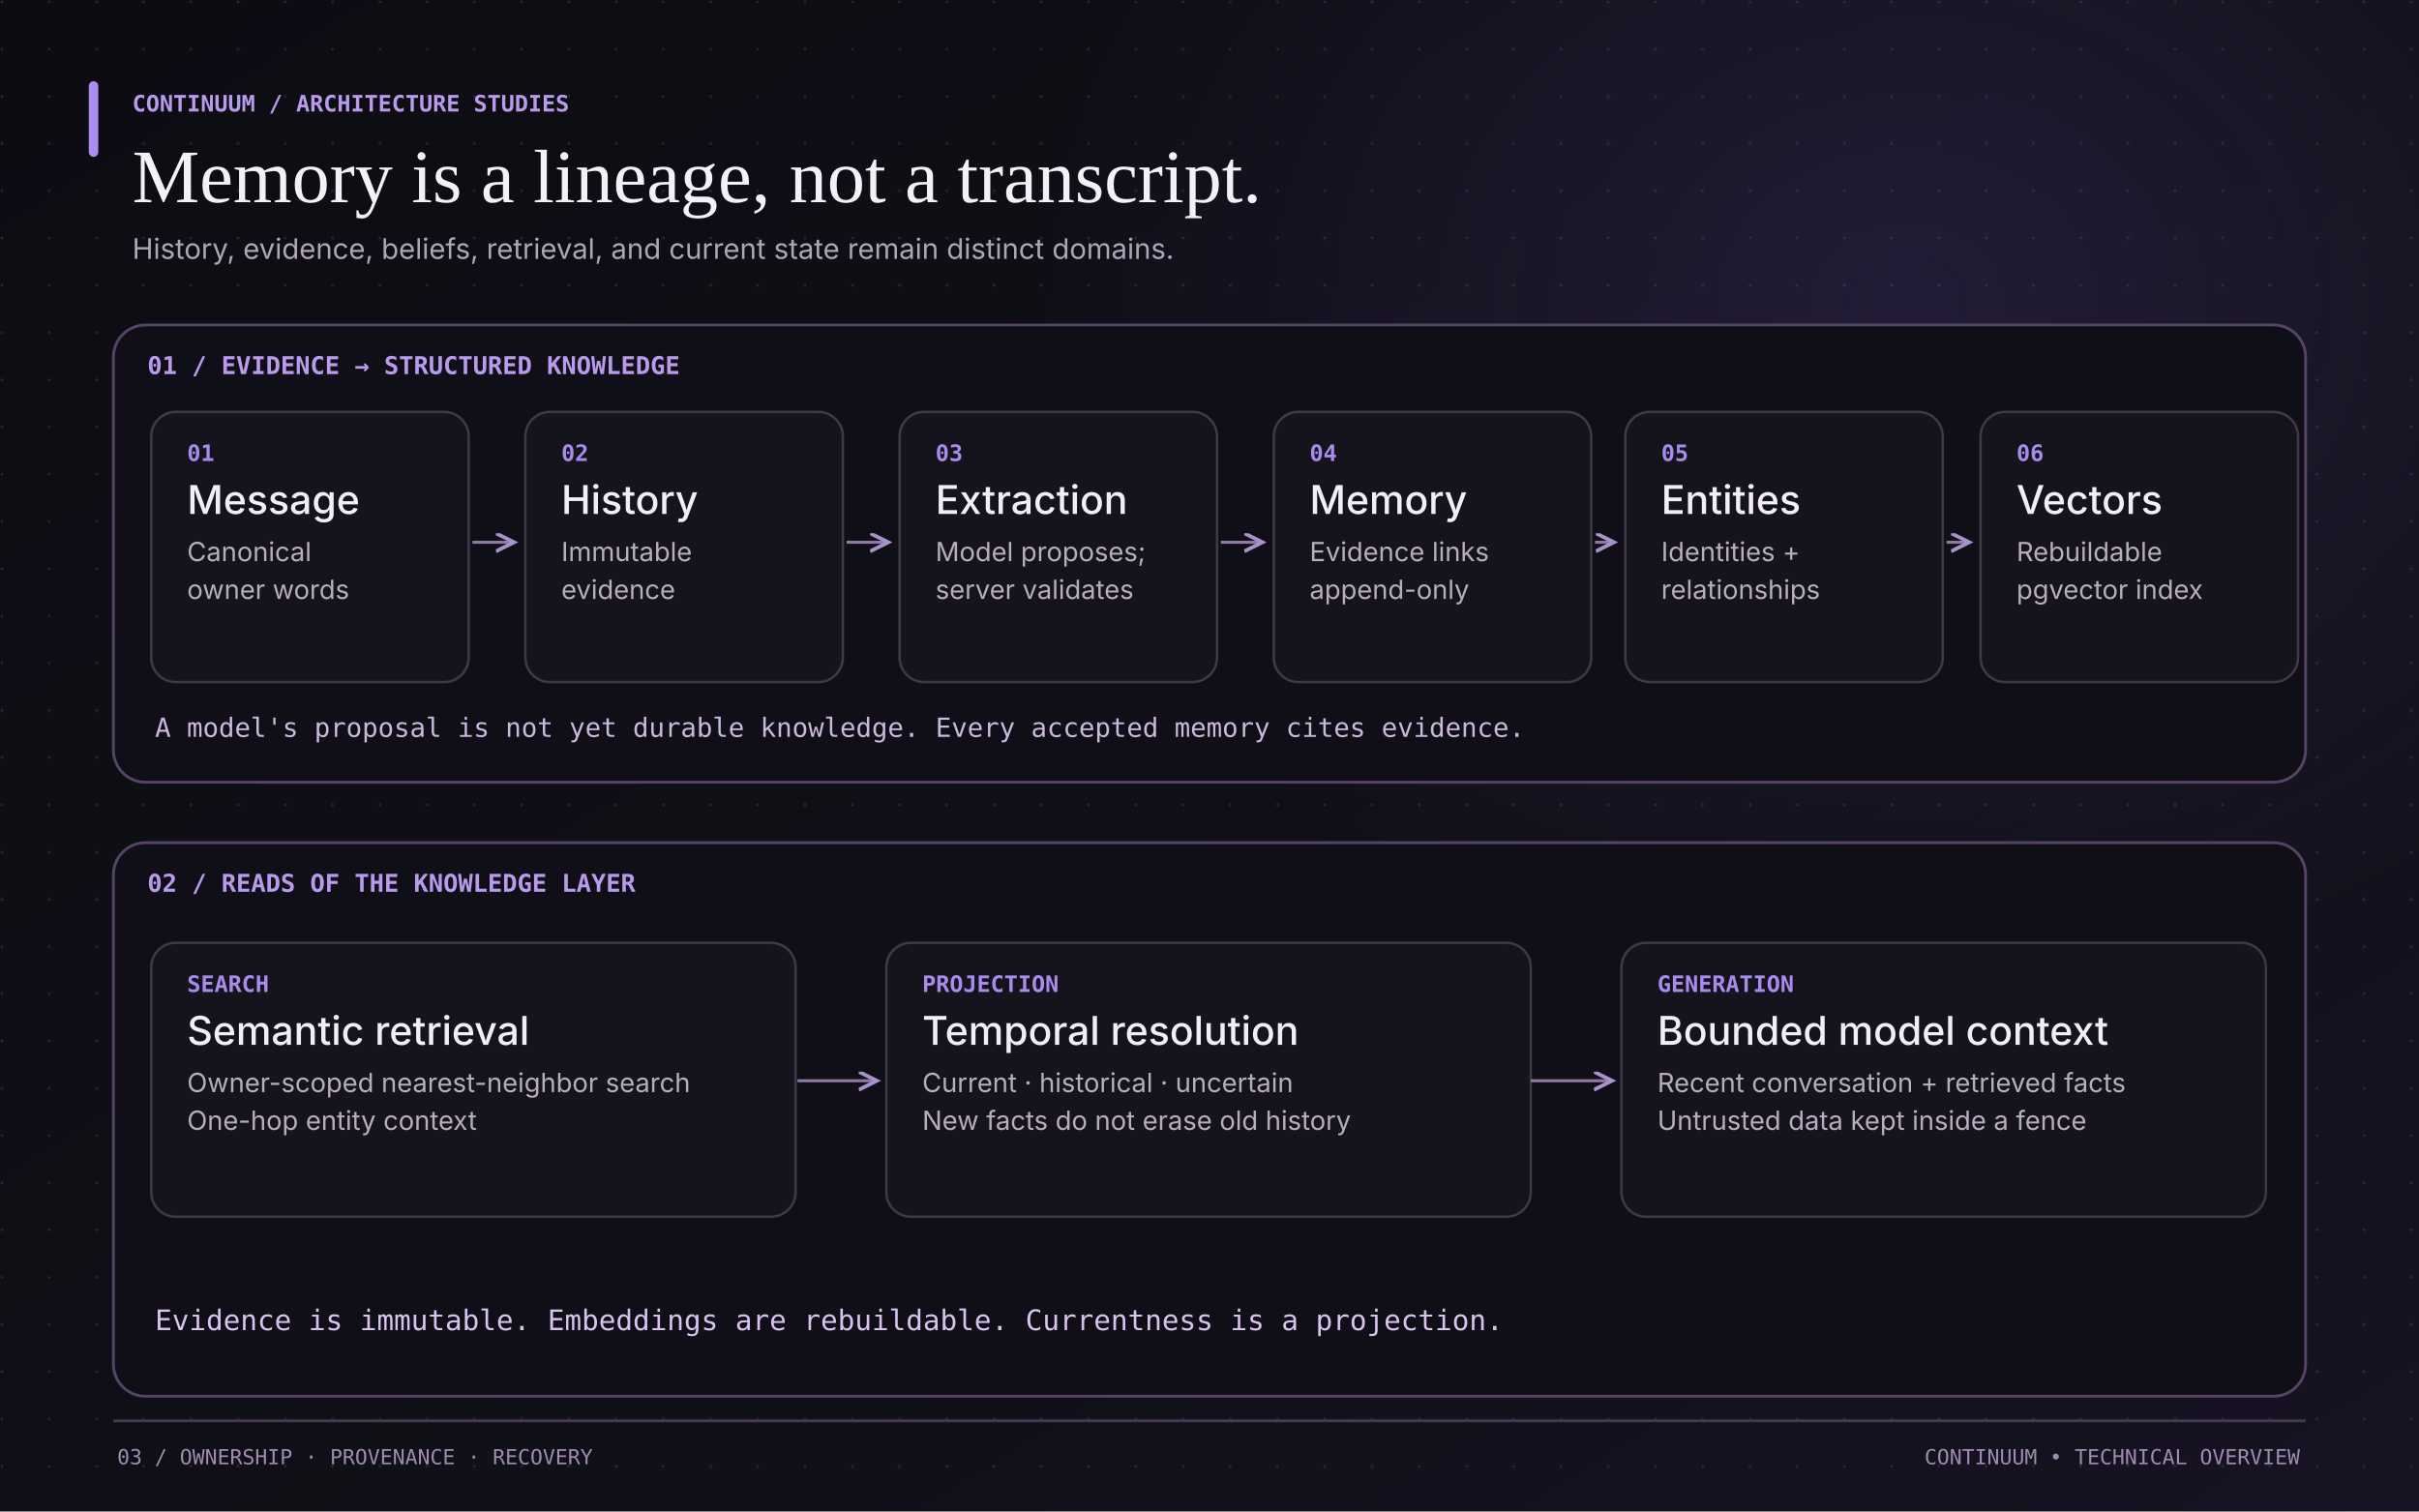
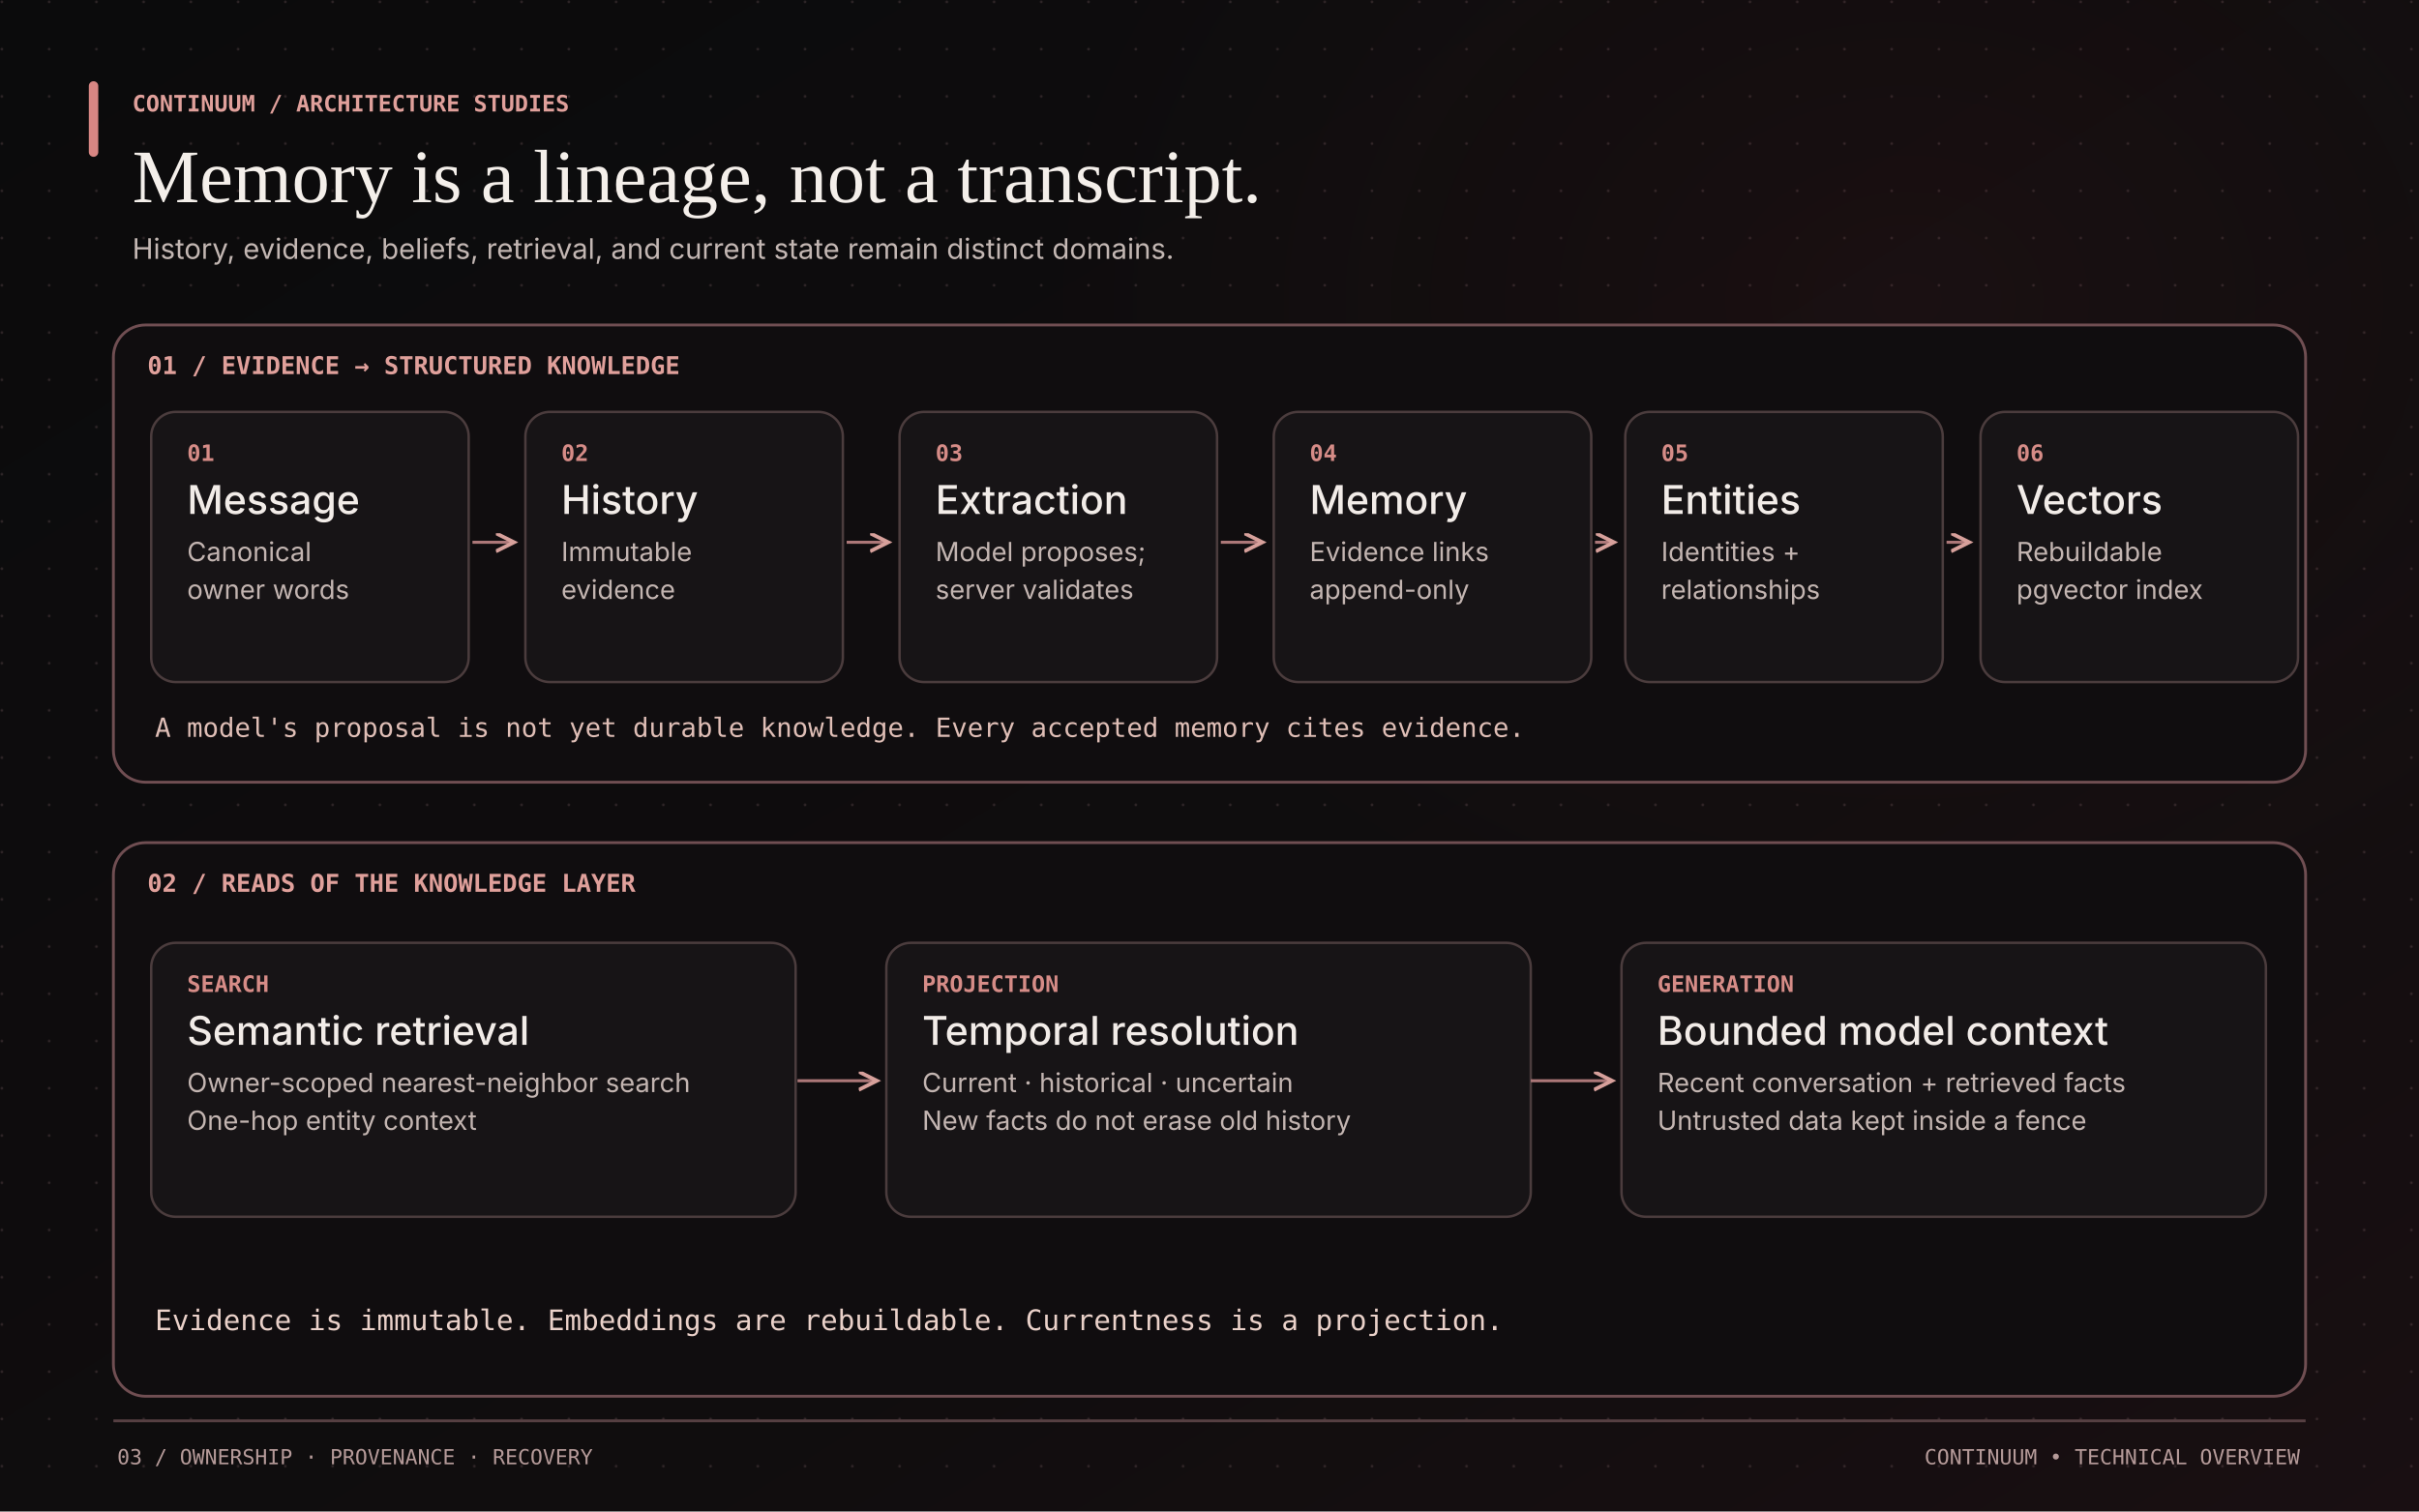
<svg xmlns="http://www.w3.org/2000/svg" width="1280" height="800" viewBox="0 0 1280 800" role="img" aria-label="Memory is a lineage, not a transcript.">
  <defs>
    <linearGradient id="bg" x1="0" y1="0" x2="1" y2="1">
-       <stop offset="0" stop-color="#0D0C13" />
-       <stop offset="0.63" stop-color="#101018" />
-       <stop offset="1" stop-color="#171323" />
+       <stop offset="0" stop-color="#0B0B0C" />
+       <stop offset="0.63" stop-color="#100D0E" />
+       <stop offset="1" stop-color="#190F12" />
    </linearGradient>
    <radialGradient id="glow">
-       <stop offset="0" stop-color="#7958C4" stop-opacity=".18" />
-       <stop offset="1" stop-color="#7958C4" stop-opacity="0" />
+       <stop offset="0" stop-color="#852E38" stop-opacity=".09" />
+       <stop offset="1" stop-color="#852E38" stop-opacity="0" />
    </radialGradient>
    <pattern id="dots" width="25" height="25" patternUnits="userSpaceOnUse">
-       <circle cx="1" cy="1" r=".75" fill="#6E607C" opacity=".27" />
+       <circle cx="1" cy="1" r=".75" fill="#806569" opacity=".27" />
    </pattern>
    <marker id="arr" markerWidth="8" markerHeight="8" refX="6" refY="3" orient="auto">
-       <path d="M0 0 L6 3 L0 6" fill="none" stroke="#AA91CB" stroke-width="1.25" />
+       <path d="M0 0 L6 3 L0 6" fill="none" stroke="#D7A09B" stroke-width="1.25" />
    </marker>
  </defs>
  <rect width="1280" height="800" fill="url(#bg)" />
  <rect width="1280" height="800" fill="url(#dots)" />
  <ellipse cx="1010" cy="160" rx="470" ry="370" fill="url(#glow)" />
-   <rect x="47" y="43" width="5" height="40" rx="2.5" fill="#AD8DF0" />
-   <text x="70" y="59" text-anchor="start" font-size="12" font-weight="650" font-family="'SFMono-Regular',Consolas,monospace" fill="#B99AEC">CONTINUUM / ARCHITECTURE STUDIES</text>
-   <text x="70" y="107" text-anchor="start" font-size="40" font-weight="500" font-family="Georgia,'Times New Roman',serif" fill="#F4F0F8">Memory is a lineage, not a transcript.</text>
-   <text x="70" y="137" text-anchor="start" font-size="15" font-weight="400" font-family="-apple-system,BlinkMacSystemFont,'Segoe UI',sans-serif" fill="#AEA5B8">History, evidence, beliefs, retrieval, and current state remain distinct domains.</text>
-   <rect x="60" y="172" width="1160" height="242" rx="17" fill="#100F17" stroke="#564465" stroke-width="1.5" />
-   <text x="78" y="198" text-anchor="start" font-size="13" font-weight="650" font-family="'SFMono-Regular',Consolas,monospace" fill="#B99AEC">01 / EVIDENCE → STRUCTURED KNOWLEDGE</text>
-   <rect x="80" y="218" width="168" height="143" rx="13" fill="#15141D" stroke="#403849" stroke-width="1.3" />
-   <text x="99" y="244" text-anchor="start" font-size="12" font-weight="600" font-family="'SFMono-Regular',Consolas,monospace" fill="#A98BED">01</text>
-   <text x="99" y="272" text-anchor="start" font-size="21" font-weight="550" font-family="-apple-system,BlinkMacSystemFont,'Segoe UI',sans-serif" fill="#F2EDF6">Message</text>
-   <text x="99" y="297" text-anchor="start" font-size="14" font-weight="400" font-family="-apple-system,BlinkMacSystemFont,'Segoe UI',sans-serif" fill="#B8ADBF">Canonical</text>
-   <text x="99" y="317" text-anchor="start" font-size="14" font-weight="400" font-family="-apple-system,BlinkMacSystemFont,'Segoe UI',sans-serif" fill="#B8ADBF">owner words</text>
-   <path d="M250 287 L272 287" fill="none" stroke="#8F7AA6" stroke-width="1.6" marker-end="url(#arr)" />
-   <rect x="278" y="218" width="168" height="143" rx="13" fill="#15141D" stroke="#403849" stroke-width="1.3" />
-   <text x="297" y="244" text-anchor="start" font-size="12" font-weight="600" font-family="'SFMono-Regular',Consolas,monospace" fill="#A98BED">02</text>
-   <text x="297" y="272" text-anchor="start" font-size="21" font-weight="550" font-family="-apple-system,BlinkMacSystemFont,'Segoe UI',sans-serif" fill="#F2EDF6">History</text>
-   <text x="297" y="297" text-anchor="start" font-size="14" font-weight="400" font-family="-apple-system,BlinkMacSystemFont,'Segoe UI',sans-serif" fill="#B8ADBF">Immutable</text>
-   <text x="297" y="317" text-anchor="start" font-size="14" font-weight="400" font-family="-apple-system,BlinkMacSystemFont,'Segoe UI',sans-serif" fill="#B8ADBF">evidence</text>
-   <path d="M448 287 L470 287" fill="none" stroke="#8F7AA6" stroke-width="1.6" marker-end="url(#arr)" />
-   <rect x="476" y="218" width="168" height="143" rx="13" fill="#15141D" stroke="#403849" stroke-width="1.3" />
-   <text x="495" y="244" text-anchor="start" font-size="12" font-weight="600" font-family="'SFMono-Regular',Consolas,monospace" fill="#A98BED">03</text>
-   <text x="495" y="272" text-anchor="start" font-size="21" font-weight="550" font-family="-apple-system,BlinkMacSystemFont,'Segoe UI',sans-serif" fill="#F2EDF6">Extraction</text>
-   <text x="495" y="297" text-anchor="start" font-size="14" font-weight="400" font-family="-apple-system,BlinkMacSystemFont,'Segoe UI',sans-serif" fill="#B8ADBF">Model proposes;</text>
-   <text x="495" y="317" text-anchor="start" font-size="14" font-weight="400" font-family="-apple-system,BlinkMacSystemFont,'Segoe UI',sans-serif" fill="#B8ADBF">server validates</text>
-   <path d="M646 287 L668 287" fill="none" stroke="#8F7AA6" stroke-width="1.6" marker-end="url(#arr)" />
-   <rect x="674" y="218" width="168" height="143" rx="13" fill="#15141D" stroke="#403849" stroke-width="1.3" />
-   <text x="693" y="244" text-anchor="start" font-size="12" font-weight="600" font-family="'SFMono-Regular',Consolas,monospace" fill="#A98BED">04</text>
-   <text x="693" y="272" text-anchor="start" font-size="21" font-weight="550" font-family="-apple-system,BlinkMacSystemFont,'Segoe UI',sans-serif" fill="#F2EDF6">Memory</text>
-   <text x="693" y="297" text-anchor="start" font-size="14" font-weight="400" font-family="-apple-system,BlinkMacSystemFont,'Segoe UI',sans-serif" fill="#B8ADBF">Evidence links</text>
-   <text x="693" y="317" text-anchor="start" font-size="14" font-weight="400" font-family="-apple-system,BlinkMacSystemFont,'Segoe UI',sans-serif" fill="#B8ADBF">append-only</text>
-   <path d="M844 287 L854 287" fill="none" stroke="#8F7AA6" stroke-width="1.6" marker-end="url(#arr)" />
-   <rect x="860" y="218" width="168" height="143" rx="13" fill="#15141D" stroke="#403849" stroke-width="1.3" />
-   <text x="879" y="244" text-anchor="start" font-size="12" font-weight="600" font-family="'SFMono-Regular',Consolas,monospace" fill="#A98BED">05</text>
-   <text x="879" y="272" text-anchor="start" font-size="21" font-weight="550" font-family="-apple-system,BlinkMacSystemFont,'Segoe UI',sans-serif" fill="#F2EDF6">Entities</text>
-   <text x="879" y="297" text-anchor="start" font-size="14" font-weight="400" font-family="-apple-system,BlinkMacSystemFont,'Segoe UI',sans-serif" fill="#B8ADBF">Identities +</text>
-   <text x="879" y="317" text-anchor="start" font-size="14" font-weight="400" font-family="-apple-system,BlinkMacSystemFont,'Segoe UI',sans-serif" fill="#B8ADBF">relationships</text>
-   <path d="M1030 287 L1042 287" fill="none" stroke="#8F7AA6" stroke-width="1.6" marker-end="url(#arr)" />
-   <rect x="1048" y="218" width="168" height="143" rx="13" fill="#15141D" stroke="#403849" stroke-width="1.3" />
-   <text x="1067" y="244" text-anchor="start" font-size="12" font-weight="600" font-family="'SFMono-Regular',Consolas,monospace" fill="#A98BED">06</text>
-   <text x="1067" y="272" text-anchor="start" font-size="21" font-weight="550" font-family="-apple-system,BlinkMacSystemFont,'Segoe UI',sans-serif" fill="#F2EDF6">Vectors</text>
-   <text x="1067" y="297" text-anchor="start" font-size="14" font-weight="400" font-family="-apple-system,BlinkMacSystemFont,'Segoe UI',sans-serif" fill="#B8ADBF">Rebuildable</text>
-   <text x="1067" y="317" text-anchor="start" font-size="14" font-weight="400" font-family="-apple-system,BlinkMacSystemFont,'Segoe UI',sans-serif" fill="#B8ADBF">pgvector index</text>
-   <text x="82" y="390" text-anchor="start" font-size="14" font-weight="500" font-family="'SFMono-Regular',Consolas,monospace" fill="#CAB8DD">A model's proposal is not yet durable knowledge. Every accepted memory cites evidence.</text>
-   <rect x="60" y="446" width="1160" height="293" rx="17" fill="#100F17" stroke="#564465" stroke-width="1.5" />
-   <text x="78" y="472" text-anchor="start" font-size="13" font-weight="650" font-family="'SFMono-Regular',Consolas,monospace" fill="#B99AEC">02 / READS OF THE KNOWLEDGE LAYER</text>
-   <rect x="80" y="499" width="341" height="145" rx="13" fill="#15141D" stroke="#403849" stroke-width="1.3" />
-   <text x="99" y="525" text-anchor="start" font-size="12" font-weight="600" font-family="'SFMono-Regular',Consolas,monospace" fill="#A98BED">SEARCH</text>
-   <text x="99" y="553" text-anchor="start" font-size="21" font-weight="550" font-family="-apple-system,BlinkMacSystemFont,'Segoe UI',sans-serif" fill="#F2EDF6">Semantic retrieval</text>
-   <text x="99" y="578" text-anchor="start" font-size="14" font-weight="400" font-family="-apple-system,BlinkMacSystemFont,'Segoe UI',sans-serif" fill="#B8ADBF">Owner-scoped nearest-neighbor search</text>
-   <text x="99" y="598" text-anchor="start" font-size="14" font-weight="400" font-family="-apple-system,BlinkMacSystemFont,'Segoe UI',sans-serif" fill="#B8ADBF">One-hop entity context</text>
-   <rect x="469" y="499" width="341" height="145" rx="13" fill="#15141D" stroke="#403849" stroke-width="1.3" />
-   <text x="488" y="525" text-anchor="start" font-size="12" font-weight="600" font-family="'SFMono-Regular',Consolas,monospace" fill="#A98BED">PROJECTION</text>
-   <text x="488" y="553" text-anchor="start" font-size="21" font-weight="550" font-family="-apple-system,BlinkMacSystemFont,'Segoe UI',sans-serif" fill="#F2EDF6">Temporal resolution</text>
-   <text x="488" y="578" text-anchor="start" font-size="14" font-weight="400" font-family="-apple-system,BlinkMacSystemFont,'Segoe UI',sans-serif" fill="#B8ADBF">Current · historical · uncertain</text>
-   <text x="488" y="598" text-anchor="start" font-size="14" font-weight="400" font-family="-apple-system,BlinkMacSystemFont,'Segoe UI',sans-serif" fill="#B8ADBF">New facts do not erase old history</text>
-   <rect x="858" y="499" width="341" height="145" rx="13" fill="#15141D" stroke="#403849" stroke-width="1.3" />
-   <text x="877" y="525" text-anchor="start" font-size="12" font-weight="600" font-family="'SFMono-Regular',Consolas,monospace" fill="#A98BED">GENERATION</text>
-   <text x="877" y="553" text-anchor="start" font-size="21" font-weight="550" font-family="-apple-system,BlinkMacSystemFont,'Segoe UI',sans-serif" fill="#F2EDF6">Bounded model context</text>
-   <text x="877" y="578" text-anchor="start" font-size="14" font-weight="400" font-family="-apple-system,BlinkMacSystemFont,'Segoe UI',sans-serif" fill="#B8ADBF">Recent conversation + retrieved facts</text>
-   <text x="877" y="598" text-anchor="start" font-size="14" font-weight="400" font-family="-apple-system,BlinkMacSystemFont,'Segoe UI',sans-serif" fill="#B8ADBF">Untrusted data kept inside a fence</text>
-   <path d="M422 572 L464 572" fill="none" stroke="#8F7AA6" stroke-width="1.6" marker-end="url(#arr)" />
-   <path d="M810 572 L853 572" fill="none" stroke="#8F7AA6" stroke-width="1.6" marker-end="url(#arr)" />
-   <text x="82" y="704" text-anchor="start" font-size="15" font-weight="450" font-family="'SFMono-Regular',Consolas,monospace" fill="#D8C3EF">Evidence is immutable. Embeddings are rebuildable. Currentness is a projection.</text>
-   <line x1="60" y1="752" x2="1220" y2="752" stroke="#443950" stroke-width="1.5" />
-   <text x="62" y="775" text-anchor="start" font-size="11" font-weight="500" font-family="'SFMono-Regular',Consolas,monospace" fill="#9E8BAF">03  /  OWNERSHIP · PROVENANCE · RECOVERY</text>
-   <text x="1217" y="775" text-anchor="end" font-size="11" font-weight="500" font-family="'SFMono-Regular',Consolas,monospace" fill="#9E8BAF">CONTINUUM   •   TECHNICAL OVERVIEW</text>
+   <rect x="47" y="43" width="5" height="40" rx="2.5" fill="#D88683" />
+   <text x="70" y="59" text-anchor="start" font-size="12" font-weight="650" font-family="'SFMono-Regular',Consolas,monospace" fill="#E0A09B">CONTINUUM / ARCHITECTURE STUDIES</text>
+   <text x="70" y="107" text-anchor="start" font-size="40" font-weight="500" font-family="Georgia,'Times New Roman',serif" fill="#F4EFEA">Memory is a lineage, not a transcript.</text>
+   <text x="70" y="137" text-anchor="start" font-size="15" font-weight="400" font-family="-apple-system,BlinkMacSystemFont,'Segoe UI',sans-serif" fill="#C3B7B3">History, evidence, beliefs, retrieval, and current state remain distinct domains.</text>
+   <rect x="60" y="172" width="1160" height="242" rx="17" fill="#100D0F" stroke="#704E52" stroke-width="1.5" />
+   <text x="78" y="198" text-anchor="start" font-size="13" font-weight="650" font-family="'SFMono-Regular',Consolas,monospace" fill="#E0A09B">01 / EVIDENCE → STRUCTURED KNOWLEDGE</text>
+   <rect x="80" y="218" width="168" height="143" rx="13" fill="#171416" stroke="#4B3C3D" stroke-width="1.3" />
+   <text x="99" y="244" text-anchor="start" font-size="12" font-weight="600" font-family="'SFMono-Regular',Consolas,monospace" fill="#D68C87">01</text>
+   <text x="99" y="272" text-anchor="start" font-size="21" font-weight="550" font-family="-apple-system,BlinkMacSystemFont,'Segoe UI',sans-serif" fill="#F2ECE8">Message</text>
+   <text x="99" y="297" text-anchor="start" font-size="14" font-weight="400" font-family="-apple-system,BlinkMacSystemFont,'Segoe UI',sans-serif" fill="#C3B5B1">Canonical</text>
+   <text x="99" y="317" text-anchor="start" font-size="14" font-weight="400" font-family="-apple-system,BlinkMacSystemFont,'Segoe UI',sans-serif" fill="#C3B5B1">owner words</text>
+   <path d="M250 287 L272 287" fill="none" stroke="#AC7778" stroke-width="1.6" marker-end="url(#arr)" />
+   <rect x="278" y="218" width="168" height="143" rx="13" fill="#171416" stroke="#4B3C3D" stroke-width="1.3" />
+   <text x="297" y="244" text-anchor="start" font-size="12" font-weight="600" font-family="'SFMono-Regular',Consolas,monospace" fill="#D68C87">02</text>
+   <text x="297" y="272" text-anchor="start" font-size="21" font-weight="550" font-family="-apple-system,BlinkMacSystemFont,'Segoe UI',sans-serif" fill="#F2ECE8">History</text>
+   <text x="297" y="297" text-anchor="start" font-size="14" font-weight="400" font-family="-apple-system,BlinkMacSystemFont,'Segoe UI',sans-serif" fill="#C3B5B1">Immutable</text>
+   <text x="297" y="317" text-anchor="start" font-size="14" font-weight="400" font-family="-apple-system,BlinkMacSystemFont,'Segoe UI',sans-serif" fill="#C3B5B1">evidence</text>
+   <path d="M448 287 L470 287" fill="none" stroke="#AC7778" stroke-width="1.6" marker-end="url(#arr)" />
+   <rect x="476" y="218" width="168" height="143" rx="13" fill="#171416" stroke="#4B3C3D" stroke-width="1.3" />
+   <text x="495" y="244" text-anchor="start" font-size="12" font-weight="600" font-family="'SFMono-Regular',Consolas,monospace" fill="#D68C87">03</text>
+   <text x="495" y="272" text-anchor="start" font-size="21" font-weight="550" font-family="-apple-system,BlinkMacSystemFont,'Segoe UI',sans-serif" fill="#F2ECE8">Extraction</text>
+   <text x="495" y="297" text-anchor="start" font-size="14" font-weight="400" font-family="-apple-system,BlinkMacSystemFont,'Segoe UI',sans-serif" fill="#C3B5B1">Model proposes;</text>
+   <text x="495" y="317" text-anchor="start" font-size="14" font-weight="400" font-family="-apple-system,BlinkMacSystemFont,'Segoe UI',sans-serif" fill="#C3B5B1">server validates</text>
+   <path d="M646 287 L668 287" fill="none" stroke="#AC7778" stroke-width="1.6" marker-end="url(#arr)" />
+   <rect x="674" y="218" width="168" height="143" rx="13" fill="#171416" stroke="#4B3C3D" stroke-width="1.3" />
+   <text x="693" y="244" text-anchor="start" font-size="12" font-weight="600" font-family="'SFMono-Regular',Consolas,monospace" fill="#D68C87">04</text>
+   <text x="693" y="272" text-anchor="start" font-size="21" font-weight="550" font-family="-apple-system,BlinkMacSystemFont,'Segoe UI',sans-serif" fill="#F2ECE8">Memory</text>
+   <text x="693" y="297" text-anchor="start" font-size="14" font-weight="400" font-family="-apple-system,BlinkMacSystemFont,'Segoe UI',sans-serif" fill="#C3B5B1">Evidence links</text>
+   <text x="693" y="317" text-anchor="start" font-size="14" font-weight="400" font-family="-apple-system,BlinkMacSystemFont,'Segoe UI',sans-serif" fill="#C3B5B1">append-only</text>
+   <path d="M844 287 L854 287" fill="none" stroke="#AC7778" stroke-width="1.6" marker-end="url(#arr)" />
+   <rect x="860" y="218" width="168" height="143" rx="13" fill="#171416" stroke="#4B3C3D" stroke-width="1.3" />
+   <text x="879" y="244" text-anchor="start" font-size="12" font-weight="600" font-family="'SFMono-Regular',Consolas,monospace" fill="#D68C87">05</text>
+   <text x="879" y="272" text-anchor="start" font-size="21" font-weight="550" font-family="-apple-system,BlinkMacSystemFont,'Segoe UI',sans-serif" fill="#F2ECE8">Entities</text>
+   <text x="879" y="297" text-anchor="start" font-size="14" font-weight="400" font-family="-apple-system,BlinkMacSystemFont,'Segoe UI',sans-serif" fill="#C3B5B1">Identities +</text>
+   <text x="879" y="317" text-anchor="start" font-size="14" font-weight="400" font-family="-apple-system,BlinkMacSystemFont,'Segoe UI',sans-serif" fill="#C3B5B1">relationships</text>
+   <path d="M1030 287 L1042 287" fill="none" stroke="#AC7778" stroke-width="1.6" marker-end="url(#arr)" />
+   <rect x="1048" y="218" width="168" height="143" rx="13" fill="#171416" stroke="#4B3C3D" stroke-width="1.3" />
+   <text x="1067" y="244" text-anchor="start" font-size="12" font-weight="600" font-family="'SFMono-Regular',Consolas,monospace" fill="#D68C87">06</text>
+   <text x="1067" y="272" text-anchor="start" font-size="21" font-weight="550" font-family="-apple-system,BlinkMacSystemFont,'Segoe UI',sans-serif" fill="#F2ECE8">Vectors</text>
+   <text x="1067" y="297" text-anchor="start" font-size="14" font-weight="400" font-family="-apple-system,BlinkMacSystemFont,'Segoe UI',sans-serif" fill="#C3B5B1">Rebuildable</text>
+   <text x="1067" y="317" text-anchor="start" font-size="14" font-weight="400" font-family="-apple-system,BlinkMacSystemFont,'Segoe UI',sans-serif" fill="#C3B5B1">pgvector index</text>
+   <text x="82" y="390" text-anchor="start" font-size="14" font-weight="500" font-family="'SFMono-Regular',Consolas,monospace" fill="#DFBEB6">A model's proposal is not yet durable knowledge. Every accepted memory cites evidence.</text>
+   <rect x="60" y="446" width="1160" height="293" rx="17" fill="#100D0F" stroke="#704E52" stroke-width="1.5" />
+   <text x="78" y="472" text-anchor="start" font-size="13" font-weight="650" font-family="'SFMono-Regular',Consolas,monospace" fill="#E0A09B">02 / READS OF THE KNOWLEDGE LAYER</text>
+   <rect x="80" y="499" width="341" height="145" rx="13" fill="#171416" stroke="#4B3C3D" stroke-width="1.3" />
+   <text x="99" y="525" text-anchor="start" font-size="12" font-weight="600" font-family="'SFMono-Regular',Consolas,monospace" fill="#D68C87">SEARCH</text>
+   <text x="99" y="553" text-anchor="start" font-size="21" font-weight="550" font-family="-apple-system,BlinkMacSystemFont,'Segoe UI',sans-serif" fill="#F2ECE8">Semantic retrieval</text>
+   <text x="99" y="578" text-anchor="start" font-size="14" font-weight="400" font-family="-apple-system,BlinkMacSystemFont,'Segoe UI',sans-serif" fill="#C3B5B1">Owner-scoped nearest-neighbor search</text>
+   <text x="99" y="598" text-anchor="start" font-size="14" font-weight="400" font-family="-apple-system,BlinkMacSystemFont,'Segoe UI',sans-serif" fill="#C3B5B1">One-hop entity context</text>
+   <rect x="469" y="499" width="341" height="145" rx="13" fill="#171416" stroke="#4B3C3D" stroke-width="1.3" />
+   <text x="488" y="525" text-anchor="start" font-size="12" font-weight="600" font-family="'SFMono-Regular',Consolas,monospace" fill="#D68C87">PROJECTION</text>
+   <text x="488" y="553" text-anchor="start" font-size="21" font-weight="550" font-family="-apple-system,BlinkMacSystemFont,'Segoe UI',sans-serif" fill="#F2ECE8">Temporal resolution</text>
+   <text x="488" y="578" text-anchor="start" font-size="14" font-weight="400" font-family="-apple-system,BlinkMacSystemFont,'Segoe UI',sans-serif" fill="#C3B5B1">Current · historical · uncertain</text>
+   <text x="488" y="598" text-anchor="start" font-size="14" font-weight="400" font-family="-apple-system,BlinkMacSystemFont,'Segoe UI',sans-serif" fill="#C3B5B1">New facts do not erase old history</text>
+   <rect x="858" y="499" width="341" height="145" rx="13" fill="#171416" stroke="#4B3C3D" stroke-width="1.3" />
+   <text x="877" y="525" text-anchor="start" font-size="12" font-weight="600" font-family="'SFMono-Regular',Consolas,monospace" fill="#D68C87">GENERATION</text>
+   <text x="877" y="553" text-anchor="start" font-size="21" font-weight="550" font-family="-apple-system,BlinkMacSystemFont,'Segoe UI',sans-serif" fill="#F2ECE8">Bounded model context</text>
+   <text x="877" y="578" text-anchor="start" font-size="14" font-weight="400" font-family="-apple-system,BlinkMacSystemFont,'Segoe UI',sans-serif" fill="#C3B5B1">Recent conversation + retrieved facts</text>
+   <text x="877" y="598" text-anchor="start" font-size="14" font-weight="400" font-family="-apple-system,BlinkMacSystemFont,'Segoe UI',sans-serif" fill="#C3B5B1">Untrusted data kept inside a fence</text>
+   <path d="M422 572 L464 572" fill="none" stroke="#AC7778" stroke-width="1.6" marker-end="url(#arr)" />
+   <path d="M810 572 L853 572" fill="none" stroke="#AC7778" stroke-width="1.6" marker-end="url(#arr)" />
+   <text x="82" y="704" text-anchor="start" font-size="15" font-weight="450" font-family="'SFMono-Regular',Consolas,monospace" fill="#EAD1C9">Evidence is immutable. Embeddings are rebuildable. Currentness is a projection.</text>
+   <line x1="60" y1="752" x2="1220" y2="752" stroke="#563F42" stroke-width="1.5" />
+   <text x="62" y="775" text-anchor="start" font-size="11" font-weight="500" font-family="'SFMono-Regular',Consolas,monospace" fill="#B59A99">03  /  OWNERSHIP · PROVENANCE · RECOVERY</text>
+   <text x="1217" y="775" text-anchor="end" font-size="11" font-weight="500" font-family="'SFMono-Regular',Consolas,monospace" fill="#B59A99">CONTINUUM   •   TECHNICAL OVERVIEW</text>
</svg>
